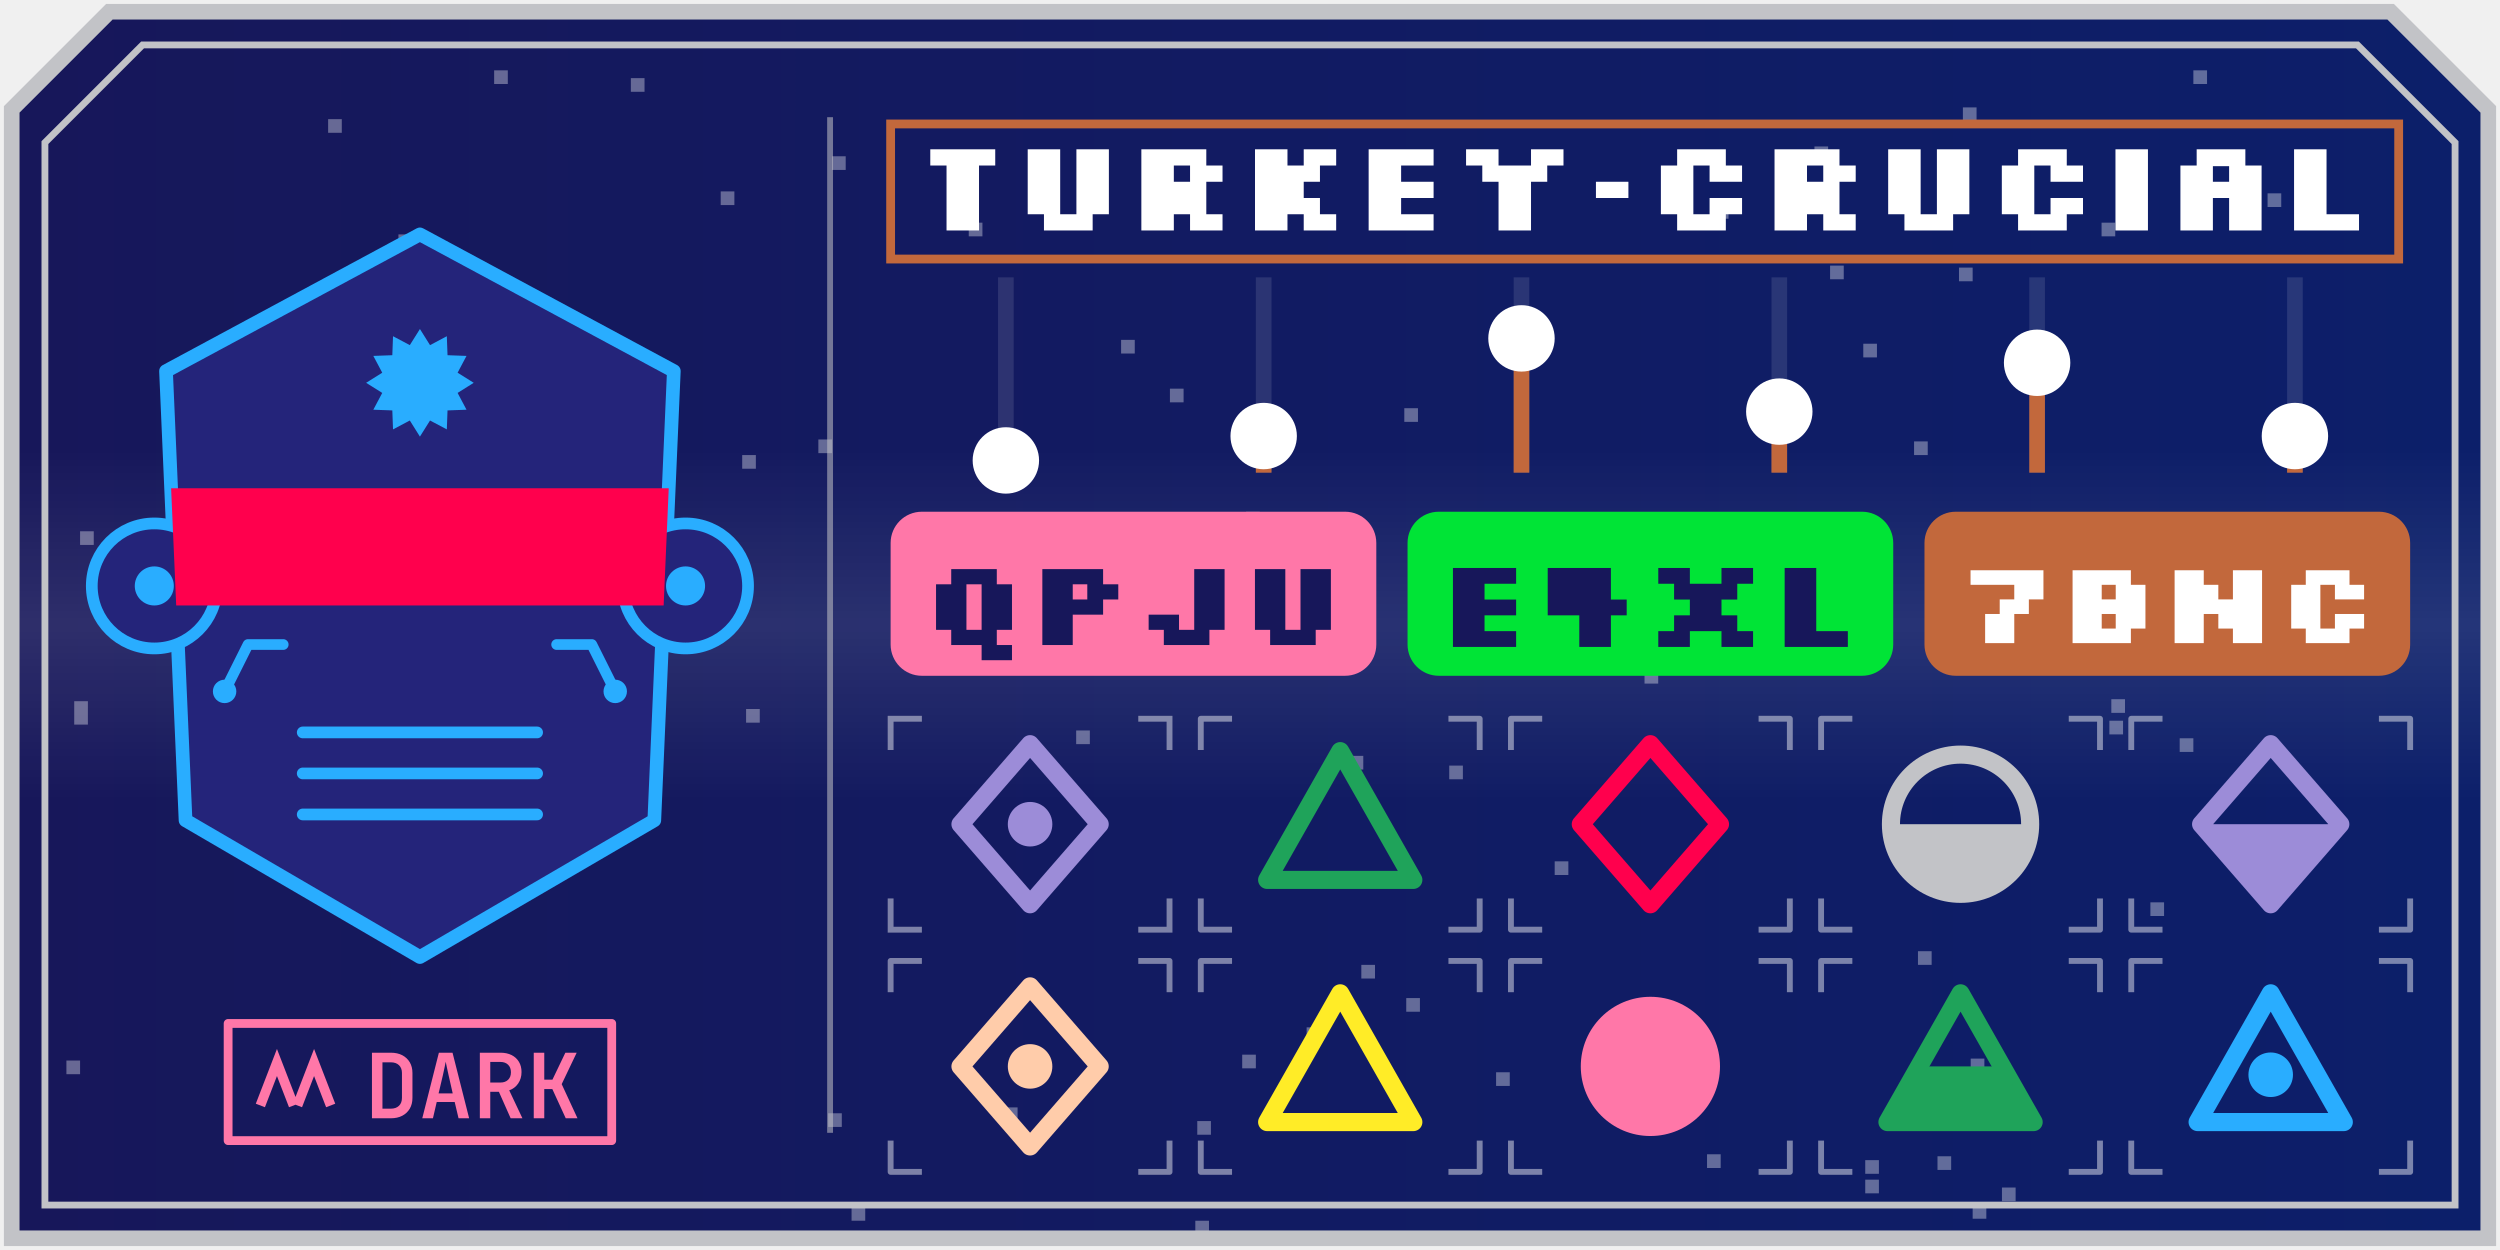
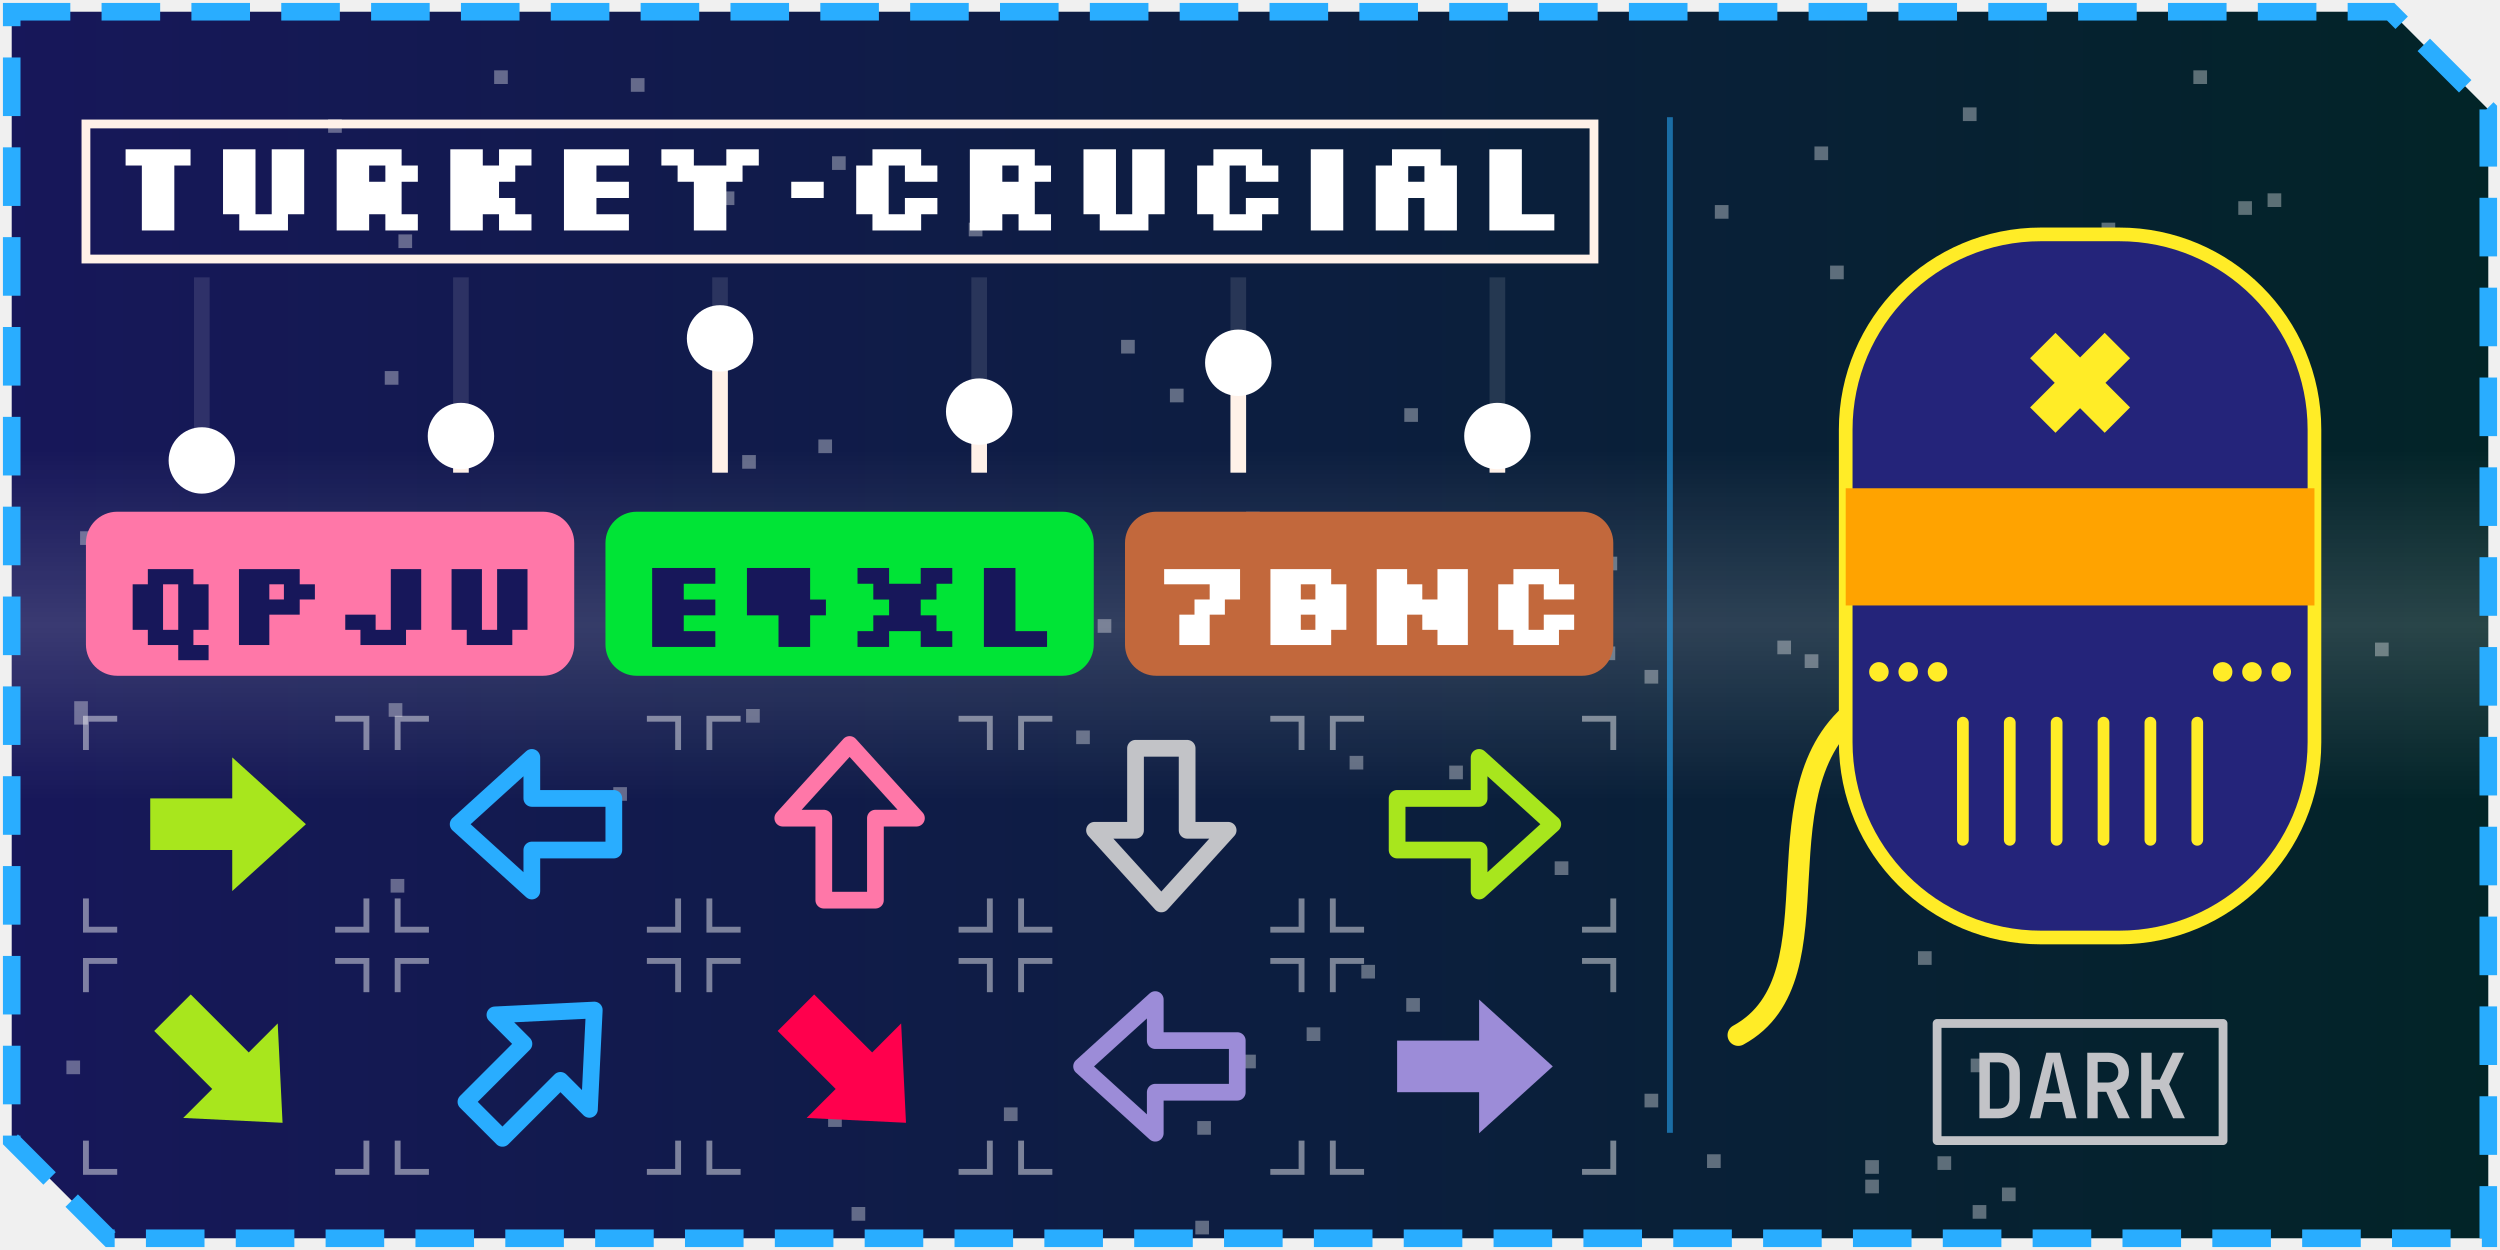
<svg xmlns="http://www.w3.org/2000/svg" viewBox="0 0 960 480" width="320" height="160">
  <defs>
    <linearGradient id="lg0" gradientUnits="userSpaceOnUse" x1="0" y1="240" x2="960" y2="240">
      <stop offset="0" stop-color="#17175A" />
-       <stop offset="1" stop-color="#0C1F6A" />
+       <stop offset="1" stop-color="#022427" />
    </linearGradient>
    <clipPath id="c1">
-       <path d="M4.5 42L42 4.5L918 4.5L955.5 42L955.5 475.5L4.5 475.5Z" />
+       <path d="M4.5 4.5L918 4.5L955.5 42L955.5 475.5L42 475.5L4.5 438Z" />
    </clipPath>
    <linearGradient id="lg2" gradientUnits="userSpaceOnUse" x1="0" y1="172.5" x2="0" y2="307.5">
      <stop offset="0" stop-color="#FFFFFF" stop-opacity="0" />
-       <stop offset="0.5" stop-color="#FFFFFF" stop-opacity="0.1" />
+       <stop offset="0.5" stop-color="#FFFFFF" stop-opacity="0.15" />
      <stop offset="1" stop-color="#FFFFFF" stop-opacity="0" />
    </linearGradient>
    <clipPath id="c3">
-       <path d="M161.25 90L258.75 142.5L251.25 315L161.25 367.5L71.25 315L63.75 142.5Z" />
-     </clipPath>
-     <clipPath id="c4">
-       <path d="M718.1 316.5L787.6 316.5L787.6 353.92L718.1 353.92Z" />
-     </clipPath>
-     <clipPath id="c5">
-       <path d="M837.2 316.5L906.7 316.5L906.7 353.92L837.2 353.92Z" />
-     </clipPath>
-     <clipPath id="c6">
-       <path d="M718.1 409.5L787.6 409.5L787.6 446.92L718.1 446.92Z" />
+       <path d="M783.75 90L813.75 90L813.75 90C855.17 90 888.75 123.58 888.75 165L888.75 285L888.75 285C888.75 326.42 855.17 360 813.75 360L783.75 360L783.75 360C742.33 360 708.75 326.42 708.75 285L708.75 165L708.75 165C708.75 123.58 742.33 90 783.75 90Z" />
    </clipPath>
  </defs>
-   <path d="M4.5 42L42 4.5L918 4.5L955.5 42L955.5 475.5L4.5 475.5Z" fill="url(#lg0)" />
+   <path d="M4.5 4.5L918 4.5L955.5 42L955.5 475.5L42 475.5L4.5 438Z" fill="url(#lg0)" />
  <g clip-path="url(#c1)">
    <path d="M0 172.5L960 172.5L960 307.5L0 307.5Z" fill="url(#lg2)" />
    <path d="M449.25 149.25L454.5 149.25L454.5 154.5L449.25 154.5ZM459 468.75L464.25 468.75L464.25 474L459 474ZM825.75 346.5L831 346.5L831 351.75L825.75 351.75ZM478.5 196.5L483.75 196.5L483.75 201.75L478.5 201.75ZM385.5 425.25L390.75 425.25L390.75 430.5L385.5 430.5ZM715.5 132L720.75 132L720.75 137.25L715.5 137.25ZM518.25 290.25L523.5 290.25L523.5 295.5L518.25 295.5ZM870.75 74.25L876 74.25L876 79.5L870.75 79.5ZM242.25 30L247.5 30L247.5 35.25L242.25 35.25ZM631.5 257.25L636.75 257.25L636.75 262.5L631.5 262.5ZM810.75 268.5L816 268.5L816 273.75L810.75 273.75ZM501.75 394.5L507 394.5L507 399.75L501.75 399.75ZM631.5 420L636.75 420L636.75 425.25L631.5 425.25ZM314.25 168.75L319.5 168.75L319.5 174L314.25 174ZM753.75 41.25L759 41.25L759 46.5L753.75 46.5ZM522.75 370.5L528 370.5L528 375.75L522.75 375.75ZM842.25 27L847.5 27L847.5 32.25L842.25 32.25ZM716.25 445.5L721.5 445.5L721.5 450.75L716.25 450.75ZM318 427.5L323.25 427.5L323.25 432.75L318 432.75ZM615.75 213.75L621 213.75L621 219L615.75 219ZM235.5 302.25L240.75 302.25L240.75 307.5L235.5 307.5ZM735 169.5L740.25 169.5L740.25 174.75L735 174.75ZM189.75 27L195 27L195 32.25L189.75 32.25ZM153 90L158.25 90L158.25 95.25L153 95.25ZM554.25 219.75L559.5 219.75L559.5 225L554.25 225ZM837 283.5L842.25 283.5L842.25 288.75L837 288.75ZM833.25 217.5L838.5 217.5L838.5 222.75L833.25 222.75ZM286.5 272.25L291.75 272.25L291.75 277.5L286.5 277.5ZM756.75 406.5L762 406.5L762 411.75L756.75 411.75ZM276.75 73.5L282 73.5L282 78.75L276.75 78.75ZM556.5 294L561.75 294L561.75 299.25L556.5 299.25ZM25.5 407.25L30.75 407.25L30.75 412.5L25.5 412.5ZM30.75 204L36 204L36 209.25L30.75 209.25ZM540 383.25L545.25 383.25L545.25 388.5L540 388.5ZM744 444L749.25 444L749.25 449.25L744 449.25ZM810 276.75L815.25 276.75L815.25 282L810 282ZM421.5 237.75L426.75 237.75L426.75 243L421.5 243ZM459.75 430.5L465 430.5L465 435.75L459.75 435.75ZM327 463.5L332.25 463.5L332.25 468.75L327 468.75ZM912 246.75L917.25 246.75L917.25 252L912 252ZM658.5 78.75L663.75 78.75L663.75 84L658.5 84ZM757.5 462.75L762.75 462.75L762.75 468L757.5 468ZM655.5 443.25L660.75 443.25L660.75 448.5L655.5 448.5ZM807 85.5L812.25 85.5L812.25 90.75L807 90.75ZM693 251.25L698.25 251.25L698.25 256.5L693 256.5ZM319.5 60L324.75 60L324.75 65.25L319.5 65.25ZM413.25 280.5L418.5 280.5L418.5 285.75L413.25 285.75ZM736.5 365.25L741.75 365.25L741.75 370.5L736.5 370.5ZM150 337.5L155.25 337.5L155.25 342.75L150 342.75ZM574.5 411.75L579.75 411.75L579.75 417L574.5 417ZM859.5 77.25L864.75 77.25L864.75 82.5L859.5 82.5ZM539.25 156.75L544.5 156.75L544.5 162L539.25 162ZM477 405L482.25 405L482.25 410.25L477 410.25ZM372 85.5L377.25 85.5L377.25 90.75L372 90.75ZM126 45.75L131.25 45.75L131.25 51L126 51ZM28.5 273L33.75 273L33.75 278.25L28.5 278.25ZM752.25 102.75L757.5 102.75L757.5 108L752.25 108ZM943.5 20.25L948.75 20.25L948.75 25.5L943.5 25.5ZM682.5 246L687.75 246L687.75 251.25L682.5 251.25ZM696.75 56.25L702 56.25L702 61.5L696.75 61.5ZM430.5 130.5L435.75 130.5L435.75 135.75L430.5 135.75ZM285 174.75L290.25 174.75L290.25 180L285 180ZM768.75 456L774 456L774 461.25L768.75 461.25ZM28.5 269.25L33.75 269.25L33.75 274.5L28.5 274.5ZM615 248.25L620.25 248.25L620.25 253.5L615 253.5ZM597 330.75L602.25 330.75L602.25 336L597 336ZM147.75 142.5L153 142.5L153 147.75L147.75 147.75ZM149.25 270L154.5 270L154.5 275.25L149.25 275.25ZM716.25 453L721.5 453L721.5 458.25L716.25 458.25ZM702.75 102L708 102L708 107.25L702.75 107.25Z" fill="#FFFFFF" fill-opacity="0.35" />
  </g>
-   <path d="M4.5 42L42 4.5L918 4.5L955.5 42L955.5 475.5L4.5 475.5Z" fill="none" stroke="#C2C3C7" stroke-width="6" />
-   <path d="M17.25 54.75L54.75 17.25L905.25 17.25L942.75 54.75L942.75 462.75L17.25 462.75Z" fill="none" stroke="#C2C3C7" stroke-width="2.62" />
-   <path d="M318.75 45L318.75 435" fill="none" stroke="#C2C3C7" stroke-opacity="0.55" stroke-width="2.25" />
-   <path d="M161.25 90L258.75 142.5L251.25 315L161.25 367.5L71.25 315L63.75 142.5Z" fill="#24247A" />
-   <path d="M161.25 90L258.75 142.5L251.25 315L161.25 367.5L71.25 315L63.75 142.5Z" fill="none" stroke="#29ADFF" stroke-width="5.25" stroke-linecap="round" stroke-linejoin="round" />
-   <path d="M83.25 225C83.25 238.25 72.5 249 59.25 249C46 249 35.25 238.25 35.25 225C35.25 211.75 46 201 59.25 201C72.5 201 83.25 211.75 83.25 225" fill="#24247A" />
-   <path d="M83.25 225C83.25 238.25 72.5 249 59.25 249C46 249 35.25 238.25 35.25 225C35.25 211.75 46 201 59.25 201C72.5 201 83.25 211.75 83.25 225" fill="none" stroke="#29ADFF" stroke-width="4.5" stroke-linecap="round" stroke-linejoin="round" />
-   <path d="M66.75 225C66.75 229.14 63.39 232.5 59.25 232.5C55.11 232.5 51.75 229.14 51.75 225C51.75 220.86 55.11 217.5 59.25 217.5C63.39 217.5 66.75 220.86 66.75 225" fill="#29ADFF" />
-   <path d="M287.25 225C287.25 238.25 276.5 249 263.25 249C250 249 239.25 238.25 239.25 225C239.25 211.75 250 201 263.25 201C276.5 201 287.25 211.75 287.25 225" fill="#24247A" />
-   <path d="M287.25 225C287.25 238.25 276.5 249 263.25 249C250 249 239.25 238.25 239.25 225C239.25 211.75 250 201 263.25 201C276.5 201 287.25 211.75 287.25 225" fill="none" stroke="#29ADFF" stroke-width="4.5" stroke-linecap="round" stroke-linejoin="round" />
-   <path d="M270.75 225C270.75 229.14 267.39 232.5 263.25 232.5C259.11 232.5 255.75 229.14 255.75 225C255.75 220.86 259.11 217.5 263.25 217.5C267.39 217.5 270.75 220.86 270.75 225" fill="#29ADFF" />
-   <path d="M161.25 126.34L165.13 132.53L171.58 129.11L171.85 136.4L179.14 136.67L175.72 143.12L181.91 147L175.72 150.88L179.14 157.33L171.85 157.6L171.58 164.89L165.13 161.47L161.25 167.66L157.37 161.47L150.92 164.89L150.65 157.6L143.36 157.33L146.78 150.88L140.59 147L146.78 143.12L143.36 136.67L150.65 136.4L150.92 129.11L157.37 132.53Z" fill="#29ADFF" />
+   <path d="M4.5 4.5L918 4.5L955.5 42L955.5 475.5L42 475.5L4.5 438Z" fill="none" stroke="#29ADFF" stroke-width="6.75" stroke-dasharray="22.5 12" />
+   <path d="M641.25 45L641.25 435" fill="none" stroke="#29ADFF" stroke-opacity="0.55" stroke-width="2.25" />
+   <path d="M716.25 270C671.25 300 708.75 375 667.5 397.5" fill="none" stroke="#FFEC27" stroke-width="8.25" stroke-linecap="round" />
+   <path d="M783.75 90L813.75 90L813.75 90C855.17 90 888.75 123.58 888.75 165L888.75 285L888.75 285C888.75 326.42 855.17 360 813.75 360L783.75 360L783.75 360C742.33 360 708.75 326.42 708.75 285L708.75 165L708.75 165C708.75 123.58 742.33 90 783.75 90Z" fill="#24247A" />
+   <path d="M783.75 90L813.75 90L813.75 90C855.17 90 888.75 123.58 888.75 165L888.75 285L888.75 285C888.75 326.42 855.17 360 813.75 360L783.75 360L783.75 360C742.33 360 708.75 326.42 708.75 285L708.75 165L708.75 165C708.75 123.58 742.33 90 783.75 90Z" fill="none" stroke="#FFEC27" stroke-width="5.25" stroke-linecap="round" stroke-linejoin="round" />
+   <path d="M808.2 127.81L817.94 137.55L808.49 147L817.94 156.45L808.2 166.19L798.75 156.74L789.3 166.19L779.56 156.45L789.01 147L779.56 137.55L789.3 127.81L798.75 137.26Z" fill="#FFEC27" />
  <g clip-path="url(#c3)">
-     <path d="M56.25 187.5L266.25 187.5L266.25 232.5L56.25 232.5Z" fill="#FF004D" />
+     <path d="M693.75 187.5L903.75 187.5L903.75 232.5L693.75 232.5Z" fill="#FFA300" />
  </g>
-   <path d="M116.25 281.25L206.25 281.25M116.25 297L206.25 297M116.25 312.75L206.25 312.75" fill="none" stroke="#29ADFF" stroke-width="4.5" stroke-linecap="round" stroke-linejoin="round" />
-   <path d="M108.75 247.5L95.25 247.5L86.25 265.5" fill="none" stroke="#29ADFF" stroke-width="4.12" stroke-linecap="round" stroke-linejoin="round" />
-   <path d="M90.75 265.5C90.75 267.99 88.74 270 86.25 270C83.76 270 81.75 267.99 81.75 265.5C81.75 263.01 83.76 261 86.25 261C88.74 261 90.75 263.01 90.75 265.5" fill="#29ADFF" />
-   <path d="M213.75 247.5L227.25 247.5L236.25 265.5" fill="none" stroke="#29ADFF" stroke-width="4.12" stroke-linecap="round" stroke-linejoin="round" />
-   <path d="M240.75 265.5C240.75 267.99 238.74 270 236.25 270C233.76 270 231.75 267.99 231.75 265.5C231.75 263.01 233.76 261 236.25 261C238.74 261 240.75 263.01 240.75 265.5" fill="#29ADFF" />
-   <path d="M87.6 393L234.9 393L234.9 438L87.6 438Z" fill="none" stroke="#FF77A8" stroke-width="3.38" stroke-linejoin="round" />
-   <path d="M99.98 424.5L106.35 408L112.73 424.5M114.23 424.5L120.6 408L126.98 424.5" fill="none" stroke="#FF77A8" stroke-width="3.75" />
-   <path d="M142.83 429.42L142.83 404.24L150.07 404.24Q152.62 404.24 154.47 405.2Q156.31 406.17 157.35 407.91Q158.38 409.65 158.38 412.03L158.38 421.59Q158.38 423.97 157.35 425.73Q156.31 427.49 154.47 428.45Q152.62 429.42 150.07 429.42ZM146.86 425.73L150.07 425.73Q152.07 425.73 153.21 424.62Q154.35 423.52 154.35 421.59L154.35 412.03Q154.35 410.13 153.21 409.03Q152.07 407.93 150.07 407.93L146.86 407.93ZM162.15 429.42L168.53 404.24L173.77 404.24L180.15 429.42L176.08 429.42L174.6 423.18L167.7 423.18L166.25 429.42ZM168.42 419.86L173.84 419.86L172.25 412.86Q171.84 411.07 171.55 409.65Q171.25 408.24 171.15 407.69Q171.05 408.24 170.77 409.63Q170.49 411.03 170.08 412.83ZM184.26 429.42L184.26 404.24L192.19 404.24Q194.64 404.24 196.46 405.15Q198.27 406.06 199.27 407.74Q200.27 409.41 200.27 411.65Q200.27 414.17 198.99 416.05Q197.71 417.93 195.54 418.69L200.61 429.42L196.09 429.42L191.57 419.24L188.26 419.24L188.26 429.42ZM188.26 415.69L192.19 415.69Q194.02 415.69 195.11 414.64Q196.2 413.58 196.2 411.76Q196.2 409.93 195.11 408.86Q194.02 407.79 192.19 407.79L188.26 407.79ZM204.96 429.42L204.96 404.24L209 404.24L209 414.58L212.14 414.58L217.1 404.24L221.45 404.24L215.69 416.31L221.76 429.42L217.24 429.42L212.1 418.21L209 418.21L209 429.42Z" fill="#FF77A8" />
-   <path d="M363.47 88.5L363.47 63.56L357.23 63.56L357.23 57.33L382.17 57.33L382.17 63.56L375.94 63.56L375.94 88.5ZM400.88 88.5L400.88 82.27L394.64 82.27L394.64 57.33L407.11 57.33L407.11 82.27L413.34 82.27L413.34 57.33L425.81 57.33L425.81 82.27L419.58 82.27L419.58 88.5ZM438.28 88.5L438.28 57.33L463.22 57.33L463.22 63.56L469.45 63.56L469.45 69.8L463.22 69.8L463.22 82.27L469.45 82.27L469.45 88.5L456.98 88.5L456.98 82.27L450.75 82.27L450.75 88.5ZM450.75 69.8L456.98 69.8L456.98 63.56L450.75 63.56ZM481.92 88.5L481.92 57.33L494.39 57.33L494.39 63.56L500.63 63.56L500.63 57.33L513.09 57.33L513.09 63.56L506.86 63.56L506.86 69.8L500.63 69.8L500.63 76.03L506.86 76.03L506.86 82.27L513.09 82.27L513.09 88.5L500.63 88.5L500.63 82.27L494.39 82.27L494.39 88.5ZM525.56 88.5L525.56 57.33L550.5 57.33L550.5 63.56L538.03 63.56L538.03 69.8L550.5 69.8L550.5 76.03L538.03 76.03L538.03 82.27L550.5 82.27L550.5 88.5ZM575.44 88.5L575.44 69.8L569.2 69.8L569.2 63.56L562.97 63.56L562.97 57.33L575.44 57.33L575.44 63.56L587.91 63.56L587.91 57.33L600.38 57.33L600.38 63.56L594.14 63.56L594.14 69.8L587.91 69.8L587.91 88.5ZM612.84 76.03L612.84 69.8L625.31 69.8L625.31 76.03ZM644.02 88.5L644.02 82.27L637.78 82.27L637.78 63.56L644.02 63.56L644.02 57.33L662.72 57.33L662.72 63.56L668.95 63.56L668.95 69.8L656.48 69.8L656.48 63.56L650.25 63.56L650.25 82.27L656.48 82.27L656.48 76.03L668.95 76.03L668.95 82.27L662.72 82.27L662.72 88.5ZM681.42 88.5L681.42 57.33L706.36 57.33L706.36 63.56L712.59 63.56L712.59 69.8L706.36 69.8L706.36 82.27L712.59 82.27L712.59 88.5L700.13 88.5L700.13 82.27L693.89 82.27L693.89 88.5ZM693.89 69.8L700.13 69.8L700.13 63.56L693.89 63.56ZM731.3 88.5L731.3 82.27L725.06 82.27L725.06 57.33L737.53 57.33L737.53 82.27L743.77 82.27L743.77 57.33L756.23 57.33L756.23 82.27L750 82.27L750 88.5ZM774.94 88.5L774.94 82.27L768.7 82.27L768.7 63.56L774.94 63.56L774.94 57.33L793.64 57.33L793.64 63.56L799.87 63.56L799.87 69.8L787.41 69.8L787.41 63.56L781.17 63.56L781.17 82.27L787.41 82.27L787.41 76.03L799.87 76.03L799.87 82.27L793.64 82.27L793.64 88.5ZM812.34 88.5L812.34 57.33L824.81 57.33L824.81 88.5ZM837.28 88.5L837.28 63.56L843.52 63.56L843.52 57.33L862.22 57.33L862.22 63.56L868.45 63.56L868.45 88.5L855.98 88.5L855.98 76.03L849.75 76.03L849.75 88.5ZM849.75 69.8L855.98 69.8L855.98 63.81L849.75 63.81ZM880.92 88.5L880.92 57.33L893.39 57.33L893.39 82.27L905.86 82.27L905.86 88.5Z" fill="#FFFFFF" />
-   <path d="M342 47.6L921.09 47.6L921.09 99.47L342 99.47Z" fill="none" stroke="#C2683C" stroke-width="3.38" />
-   <path d="M383.25 106.5L389.25 106.5L389.25 181.5L383.25 181.5Z" fill="#FFFFFF" fill-opacity="0.11" />
-   <path d="M383.25 176.81L389.25 176.81L389.25 181.5L383.25 181.5Z" fill="#C2683C" />
-   <path d="M399 176.81C399 183.85 393.29 189.56 386.25 189.56C379.21 189.56 373.5 183.85 373.5 176.81C373.5 169.77 379.21 164.06 386.25 164.06C393.29 164.06 399 169.77 399 176.81" fill="#FFFFFF" />
-   <path d="M482.25 106.5L488.25 106.5L488.25 181.5L482.25 181.5Z" fill="#FFFFFF" fill-opacity="0.11" />
-   <path d="M482.25 167.44L488.25 167.44L488.25 181.5L482.25 181.5Z" fill="#C2683C" />
-   <path d="M498 167.44C498 174.48 492.29 180.19 485.25 180.19C478.21 180.19 472.5 174.48 472.5 167.44C472.5 160.4 478.21 154.69 485.25 154.69C492.29 154.69 498 160.4 498 167.44" fill="#FFFFFF" />
-   <path d="M581.25 106.5L587.25 106.5L587.25 181.5L581.25 181.5Z" fill="#FFFFFF" fill-opacity="0.11" />
-   <path d="M581.25 129.94L587.25 129.94L587.25 181.5L581.25 181.5Z" fill="#C2683C" />
-   <path d="M597 129.94C597 136.98 591.29 142.69 584.25 142.69C577.21 142.69 571.5 136.98 571.5 129.94C571.5 122.9 577.21 117.19 584.25 117.19C591.29 117.19 597 122.9 597 129.94" fill="#FFFFFF" />
-   <path d="M680.25 106.5L686.25 106.5L686.25 181.5L680.25 181.5Z" fill="#FFFFFF" fill-opacity="0.11" />
-   <path d="M680.25 158.06L686.25 158.06L686.25 181.5L680.25 181.5Z" fill="#C2683C" />
-   <path d="M696 158.06C696 165.1 690.29 170.81 683.25 170.81C676.21 170.81 670.5 165.1 670.5 158.06C670.5 151.02 676.21 145.31 683.25 145.31C690.29 145.31 696 151.02 696 158.06" fill="#FFFFFF" />
-   <path d="M779.25 106.5L785.25 106.5L785.25 181.5L779.25 181.5Z" fill="#FFFFFF" fill-opacity="0.11" />
-   <path d="M779.25 139.31L785.25 139.31L785.25 181.5L779.25 181.5Z" fill="#C2683C" />
-   <path d="M795 139.31C795 146.35 789.29 152.06 782.25 152.06C775.21 152.06 769.5 146.35 769.5 139.31C769.5 132.27 775.21 126.56 782.25 126.56C789.29 126.56 795 132.27 795 139.31" fill="#FFFFFF" />
-   <path d="M878.25 106.5L884.25 106.5L884.25 181.5L878.25 181.5Z" fill="#FFFFFF" fill-opacity="0.11" />
-   <path d="M878.25 167.44L884.25 167.44L884.25 181.5L878.25 181.5Z" fill="#C2683C" />
-   <path d="M894 167.44C894 174.48 888.29 180.19 881.25 180.19C874.21 180.19 868.5 174.48 868.5 167.44C868.5 160.4 874.21 154.69 881.25 154.69C888.29 154.69 894 160.4 894 167.44" fill="#FFFFFF" />
-   <path d="M354 196.5L516.5 196.5L516.5 196.5C523.13 196.5 528.5 201.87 528.5 208.5L528.5 247.5L528.5 247.5C528.5 254.13 523.13 259.5 516.5 259.5L354 259.5L354 259.5C347.37 259.5 342 254.13 342 247.5L342 208.5L342 208.5C342 201.87 347.37 196.5 354 196.5Z" fill="#FF77A8" />
-   <path d="M376.94 253.52L376.94 247.69L365.27 247.69L365.27 241.86L359.44 241.86L359.44 224.37L365.27 224.37L365.27 218.54L382.77 218.54L382.77 224.37L388.6 224.37L388.6 241.86L382.77 241.86L382.77 247.69L388.6 247.69L388.6 253.52ZM371.11 241.86L376.94 241.86L376.94 224.37L371.11 224.37ZM400.26 247.69L400.26 218.54L423.59 218.54L423.59 224.37L429.42 224.37L429.42 230.2L423.59 230.2L423.59 236.03L411.93 236.03L411.93 247.69ZM411.93 230.2L417.52 230.2L417.52 224.37L411.93 224.37ZM446.91 247.69L446.91 241.86L441.08 241.86L441.08 236.03L452.74 236.03L452.74 241.86L458.58 241.86L458.58 218.54L470.24 218.54L470.24 241.86L464.41 241.86L464.41 247.69ZM487.73 247.69L487.73 241.86L481.9 241.86L481.9 218.54L493.56 218.54L493.56 241.86L499.39 241.86L499.39 218.54L511.06 218.54L511.06 241.86L505.23 241.86L505.23 247.69Z" fill="#17175A" />
-   <path d="M552.5 196.5L715 196.5L715 196.5C721.63 196.5 727 201.87 727 208.5L727 247.5L727 247.5C727 254.13 721.63 259.5 715 259.5L552.5 259.5L552.5 259.5C545.87 259.5 540.5 254.13 540.5 247.5L540.5 208.5L540.5 208.5C540.5 201.87 545.87 196.5 552.5 196.5Z" fill="#00E436" />
-   <path d="M557.93 248.42L557.93 218.1L582.19 218.1L582.19 224.16L570.06 224.16L570.06 230.23L582.19 230.23L582.19 236.29L570.06 236.29L570.06 242.36L582.19 242.36L582.19 248.42ZM606.45 248.42L606.45 236.29L594.32 236.29L594.32 218.1L618.59 218.1L618.59 230.23L624.65 230.23L624.65 236.29L618.59 236.29L618.59 248.42ZM636.78 248.42L636.78 242.36L642.85 242.36L642.85 236.29L648.91 236.29L648.91 230.23L642.85 230.23L642.85 224.16L636.78 224.16L636.78 218.1L648.91 218.1L648.91 224.16L661.05 224.16L661.05 218.1L673.18 218.1L673.18 224.16L667.11 224.16L667.11 230.23L661.05 230.23L661.05 236.29L667.11 236.29L667.11 242.36L673.18 242.36L673.18 248.42L661.05 248.42L661.05 242.36L648.91 242.36L648.91 248.42ZM685.31 248.42L685.31 218.1L697.44 218.1L697.44 242.36L709.57 242.36L709.57 248.42Z" fill="#17175A" />
-   <path d="M751 196.5L913.5 196.5L913.5 196.5C920.13 196.5 925.5 201.87 925.5 208.5L925.5 247.5L925.5 247.5C925.5 254.13 920.13 259.5 913.5 259.5L751 259.5L751 259.5C744.37 259.5 739 254.13 739 247.5L739 208.5L739 208.5C739 201.87 744.37 196.5 751 196.5Z" fill="#C2683C" />
-   <path d="M762.29 246.96L762.29 235.77L767.89 235.77L767.89 230.17L773.48 230.17L773.48 224.57L756.69 224.57L756.69 218.98L784.68 218.98L784.68 230.17L779.08 230.17L779.08 235.77L773.48 235.77L773.48 246.96ZM795.87 246.96L795.87 218.98L818.26 218.98L818.26 224.57L823.85 224.57L823.85 241.37L818.26 241.37L818.26 246.96ZM807.06 230.17L812.44 230.17L812.44 224.57L807.06 224.57ZM807.06 241.37L812.44 241.37L812.44 235.77L807.06 235.77ZM835.05 246.96L835.05 218.98L846.24 218.98L846.24 224.57L851.84 224.57L851.84 230.17L857.44 230.17L857.44 218.98L868.63 218.98L868.63 246.96L857.44 246.96L857.44 241.37L851.84 241.37L851.84 235.77L846.24 235.77L846.24 246.96ZM885.42 246.96L885.42 241.37L879.82 241.37L879.82 224.57L885.42 224.57L885.42 218.98L902.21 218.98L902.21 224.57L907.81 224.57L907.81 230.17L896.61 230.17L896.61 224.57L891.02 224.57L891.02 241.37L896.61 241.37L896.61 235.77L907.81 235.77L907.81 241.37L902.21 241.37L902.21 246.96Z" fill="#FFFFFF" />
-   <path d="M354 276L342 276L342 288M437.1 276L449.1 276L449.1 288M437.1 357L449.1 357L449.1 345M354 357L342 357L342 345" fill="none" stroke="#FFFFFF" stroke-opacity="0.45" stroke-width="2.25" />
-   <path d="M395.55 285.76L422.28 316.5L395.55 347.24L368.82 316.5Z" fill="none" stroke="#9C8CD8" stroke-width="6.95" stroke-linejoin="round" />
-   <path d="M404.1 316.5C404.1 321.22 400.27 325.05 395.55 325.05C390.83 325.05 387 321.22 387 316.5C387 311.78 390.83 307.95 395.55 307.95C400.27 307.95 404.1 311.78 404.1 316.5" fill="#9C8CD8" />
-   <path d="M473.1 276L461.1 276L461.1 288M556.2 276L568.2 276L568.2 288M556.2 357L568.2 357L568.2 345M473.1 357L461.1 357L461.1 345" fill="none" stroke="#FFFFFF" stroke-opacity="0.45" stroke-width="2.25" stroke-linejoin="round" />
-   <path d="M514.65 288.43L542.72 337.88L486.58 337.88Z" fill="none" stroke="#1FA35A" stroke-width="6.95" stroke-linejoin="round" />
-   <path d="M592.2 276L580.2 276L580.2 288M675.3 276L687.3 276L687.3 288M675.3 357L687.3 357L687.3 345M592.2 357L580.2 357L580.2 345" fill="none" stroke="#FFFFFF" stroke-opacity="0.45" stroke-width="2.25" stroke-linejoin="round" />
-   <path d="M633.75 285.76L660.48 316.5L633.75 347.24L607.02 316.5Z" fill="none" stroke="#FF004D" stroke-width="6.95" stroke-linejoin="round" />
-   <path d="M711.3 276L699.3 276L699.3 288M794.4 276L806.4 276L806.4 288M794.4 357L806.4 357L806.4 345M711.3 357L699.3 357L699.3 345" fill="none" stroke="#FFFFFF" stroke-opacity="0.45" stroke-width="2.25" stroke-linejoin="round" />
-   <path d="M779.58 316.5C779.58 331.26 767.61 343.23 752.85 343.23C738.09 343.23 726.12 331.26 726.12 316.5C726.12 301.74 738.09 289.77 752.85 289.77C767.61 289.77 779.58 301.74 779.58 316.5" fill="none" stroke="#C2C3C7" stroke-width="6.95" stroke-linejoin="round" />
-   <g clip-path="url(#c4)">
-     <path d="M779.58 316.5C779.58 331.26 767.61 343.23 752.85 343.23C738.09 343.23 726.12 331.26 726.12 316.5C726.12 301.74 738.09 289.77 752.85 289.77C767.61 289.77 779.58 301.74 779.58 316.5" fill="#C2C3C7" />
-   </g>
-   <path d="M830.4 276L818.4 276L818.4 288M913.5 276L925.5 276L925.5 288M913.5 357L925.5 357L925.5 345M830.4 357L818.4 357L818.4 345" fill="none" stroke="#FFFFFF" stroke-opacity="0.45" stroke-width="2.25" stroke-linejoin="round" />
-   <path d="M871.95 285.76L898.68 316.5L871.95 347.24L845.22 316.5Z" fill="none" stroke="#9C8CD8" stroke-width="6.95" stroke-linejoin="round" />
-   <g clip-path="url(#c5)">
-     <path d="M871.95 285.76L898.68 316.5L871.95 347.24L845.22 316.5Z" fill="#9C8CD8" />
-   </g>
-   <path d="M354 369L342 369L342 381M437.1 369L449.1 369L449.1 381M437.1 450L449.1 450L449.1 438M354 450L342 450L342 438" fill="none" stroke="#FFFFFF" stroke-opacity="0.45" stroke-width="2.25" stroke-linejoin="round" />
-   <path d="M395.55 378.76L422.28 409.5L395.55 440.24L368.82 409.5Z" fill="none" stroke="#FFCCAA" stroke-width="6.95" stroke-linejoin="round" />
-   <path d="M404.1 409.5C404.1 414.22 400.27 418.05 395.55 418.05C390.83 418.05 387 414.22 387 409.5C387 404.78 390.83 400.95 395.55 400.95C400.27 400.95 404.1 404.78 404.1 409.5" fill="#FFCCAA" />
-   <path d="M473.1 369L461.1 369L461.1 381M556.2 369L568.2 369L568.2 381M556.2 450L568.2 450L568.2 438M473.1 450L461.1 450L461.1 438" fill="none" stroke="#FFFFFF" stroke-opacity="0.45" stroke-width="2.25" stroke-linejoin="round" />
-   <path d="M514.65 381.43L542.72 430.88L486.58 430.88Z" fill="none" stroke="#FFEC27" stroke-width="6.95" stroke-linejoin="round" />
-   <path d="M592.2 369L580.2 369L580.2 381M675.3 369L687.3 369L687.3 381M675.3 450L687.3 450L687.3 438M592.2 450L580.2 450L580.2 438" fill="none" stroke="#FFFFFF" stroke-opacity="0.45" stroke-width="2.25" stroke-linejoin="round" />
-   <path d="M660.48 409.5C660.48 424.26 648.51 436.23 633.75 436.23C618.99 436.23 607.02 424.26 607.02 409.5C607.02 394.74 618.99 382.77 633.75 382.77C648.51 382.77 660.48 394.74 660.48 409.5" fill="#FF77A8" />
-   <path d="M711.3 369L699.3 369L699.3 381M794.4 369L806.4 369L806.4 381M794.4 450L806.4 450L806.4 438M711.3 450L699.3 450L699.3 438" fill="none" stroke="#FFFFFF" stroke-opacity="0.45" stroke-width="2.25" stroke-linejoin="round" />
-   <path d="M752.85 381.43L780.92 430.88L724.78 430.88Z" fill="none" stroke="#1FA35A" stroke-width="6.95" stroke-linejoin="round" />
-   <g clip-path="url(#c6)">
-     <path d="M752.85 381.43L780.92 430.88L724.78 430.88Z" fill="#1FA35A" />
-   </g>
-   <path d="M830.4 369L818.4 369L818.4 381M913.5 369L925.5 369L925.5 381M913.5 450L925.5 450L925.5 438M830.4 450L818.4 450L818.4 438" fill="none" stroke="#FFFFFF" stroke-opacity="0.45" stroke-width="2.25" stroke-linejoin="round" />
-   <path d="M871.95 381.43L900.02 430.88L843.88 430.88Z" fill="none" stroke="#29ADFF" stroke-width="6.95" stroke-linejoin="round" />
-   <path d="M880.5 412.71C880.5 417.43 876.67 421.26 871.95 421.26C867.23 421.26 863.4 417.43 863.4 412.71C863.4 407.98 867.23 404.15 871.95 404.15C876.67 404.15 880.5 407.98 880.5 412.71" fill="#29ADFF" />
+   <path d="M753.75 277.5L753.75 322.5M771.75 277.5L771.75 322.5M789.75 277.5L789.75 322.5M807.75 277.5L807.75 322.5M825.75 277.5L825.75 322.5M843.75 277.5L843.75 322.5" fill="none" stroke="#FFEC27" stroke-width="4.5" stroke-linecap="round" stroke-linejoin="round" />
+   <path d="M725.25 258L725.25 258C725.25 260.07 723.57 261.75 721.5 261.75C719.43 261.75 717.75 260.07 717.75 258C717.75 255.93 719.43 254.25 721.5 254.25C723.57 254.25 725.25 255.93 725.25 258M736.5 258L736.5 258C736.5 260.07 734.82 261.75 732.75 261.75C730.68 261.75 729 260.07 729 258C729 255.93 730.68 254.25 732.75 254.25C734.82 254.25 736.5 255.93 736.5 258M747.75 258L747.75 258C747.75 260.07 746.07 261.75 744 261.75C741.93 261.75 740.25 260.07 740.25 258C740.25 255.93 741.93 254.25 744 254.25C746.07 254.25 747.75 255.93 747.75 258" fill="#FFEC27" />
+   <path d="M857.25 258L857.25 258C857.25 260.07 855.57 261.75 853.5 261.75C851.43 261.75 849.75 260.07 849.75 258C849.75 255.93 851.43 254.25 853.5 254.25C855.57 254.25 857.25 255.93 857.25 258M868.5 258L868.5 258C868.5 260.07 866.82 261.75 864.75 261.75C862.68 261.75 861 260.07 861 258C861 255.93 862.68 254.25 864.75 254.25C866.82 254.25 868.5 255.93 868.5 258M879.75 258L879.75 258C879.75 260.07 878.07 261.75 876 261.75C873.93 261.75 872.25 260.07 872.25 258C872.25 255.93 873.93 254.25 876 254.25C878.07 254.25 879.75 255.93 879.75 258" fill="#FFEC27" />
+   <path d="M743.85 393L853.65 393L853.65 438L743.85 438Z" fill="none" stroke="#C2C3C7" stroke-width="3.38" stroke-linejoin="round" />
+   <path d="M760.08 429.42L760.08 404.24L767.32 404.24Q769.87 404.24 771.72 405.2Q773.57 406.17 774.6 407.91Q775.63 409.65 775.63 412.03L775.63 421.59Q775.63 423.97 774.6 425.73Q773.57 427.49 771.72 428.45Q769.87 429.42 767.32 429.42ZM764.11 425.73L767.32 425.73Q769.32 425.73 770.46 424.62Q771.6 423.52 771.6 421.59L771.6 412.03Q771.6 410.13 770.46 409.03Q769.32 407.93 767.32 407.93L764.11 407.93ZM779.4 429.42L785.78 404.24L791.02 404.24L797.4 429.42L793.33 429.42L791.85 423.18L784.95 423.18L783.5 429.42ZM785.67 419.86L791.09 419.86L789.5 412.86Q789.09 411.07 788.8 409.65Q788.5 408.24 788.4 407.69Q788.3 408.24 788.02 409.63Q787.74 411.03 787.33 412.83ZM801.51 429.42L801.51 404.24L809.44 404.24Q811.89 404.24 813.71 405.15Q815.52 406.06 816.52 407.74Q817.52 409.41 817.52 411.65Q817.52 414.17 816.24 416.05Q814.97 417.93 812.79 418.69L817.86 429.42L813.34 429.42L808.82 419.24L805.51 419.24L805.51 429.42ZM805.51 415.69L809.44 415.69Q811.27 415.69 812.36 414.64Q813.45 413.58 813.45 411.76Q813.45 409.93 812.36 408.86Q811.27 407.79 809.44 407.79L805.51 407.79ZM822.21 429.42L822.21 404.24L826.25 404.24L826.25 414.58L829.39 414.58L834.35 404.24L838.7 404.24L832.94 416.31L839.01 429.42L834.49 429.42L829.35 418.21L826.25 418.21L826.25 429.42Z" fill="#C2C3C7" />
+   <path d="M54.47 88.5L54.47 63.56L48.23 63.56L48.23 57.33L73.17 57.33L73.17 63.56L66.94 63.56L66.94 88.5ZM91.88 88.5L91.88 82.27L85.64 82.27L85.64 57.33L98.11 57.33L98.11 82.27L104.34 82.27L104.34 57.33L116.81 57.33L116.81 82.27L110.58 82.27L110.58 88.5ZM129.28 88.5L129.28 57.33L154.22 57.33L154.22 63.56L160.45 63.56L160.45 69.8L154.22 69.8L154.22 82.27L160.45 82.27L160.45 88.5L147.98 88.5L147.98 82.27L141.75 82.27L141.75 88.5ZM141.75 69.8L147.98 69.8L147.98 63.56L141.75 63.56ZM172.92 88.5L172.92 57.33L185.39 57.33L185.39 63.56L191.63 63.56L191.63 57.33L204.09 57.33L204.09 63.56L197.86 63.56L197.86 69.8L191.63 69.8L191.63 76.03L197.86 76.03L197.86 82.27L204.09 82.27L204.09 88.5L191.63 88.5L191.63 82.27L185.39 82.27L185.39 88.5ZM216.56 88.5L216.56 57.33L241.5 57.33L241.5 63.56L229.03 63.56L229.03 69.8L241.5 69.8L241.5 76.03L229.03 76.03L229.03 82.27L241.5 82.27L241.5 88.5ZM266.44 88.5L266.44 69.8L260.2 69.8L260.2 63.56L253.97 63.56L253.97 57.33L266.44 57.33L266.44 63.56L278.91 63.56L278.91 57.33L291.38 57.33L291.38 63.56L285.14 63.56L285.14 69.8L278.91 69.8L278.91 88.5ZM303.84 76.03L303.84 69.8L316.31 69.8L316.31 76.03ZM335.02 88.5L335.02 82.27L328.78 82.27L328.78 63.56L335.02 63.56L335.02 57.33L353.72 57.33L353.72 63.56L359.95 63.56L359.95 69.8L347.48 69.8L347.48 63.56L341.25 63.56L341.25 82.27L347.48 82.27L347.48 76.03L359.95 76.03L359.95 82.27L353.72 82.27L353.72 88.5ZM372.42 88.5L372.42 57.33L397.36 57.33L397.36 63.56L403.59 63.56L403.59 69.8L397.36 69.8L397.36 82.27L403.59 82.27L403.59 88.5L391.13 88.5L391.13 82.27L384.89 82.27L384.89 88.5ZM384.89 69.8L391.13 69.8L391.13 63.56L384.89 63.56ZM422.3 88.5L422.3 82.27L416.06 82.27L416.06 57.33L428.53 57.33L428.53 82.27L434.77 82.27L434.77 57.33L447.23 57.33L447.23 82.27L441 82.27L441 88.5ZM465.94 88.5L465.94 82.27L459.7 82.27L459.7 63.56L465.94 63.56L465.94 57.33L484.64 57.33L484.64 63.56L490.88 63.56L490.88 69.8L478.41 69.8L478.41 63.56L472.17 63.56L472.17 82.27L478.41 82.27L478.41 76.03L490.88 76.03L490.88 82.27L484.64 82.27L484.64 88.5ZM503.34 88.5L503.34 57.33L515.81 57.33L515.81 88.5ZM528.28 88.5L528.28 63.56L534.52 63.56L534.52 57.33L553.22 57.33L553.22 63.56L559.45 63.56L559.45 88.5L546.98 88.5L546.98 76.03L540.75 76.03L540.75 88.5ZM540.75 69.8L546.98 69.8L546.98 63.81L540.75 63.81ZM571.92 88.5L571.92 57.33L584.39 57.33L584.39 82.27L596.86 82.27L596.86 88.5Z" fill="#FFFFFF" />
+   <path d="M33 47.6L612.09 47.6L612.09 99.47L33 99.47Z" fill="none" stroke="#FFF1E8" stroke-width="3.38" />
+   <path d="M74.5 106.5L80.5 106.5L80.5 181.5L74.5 181.5Z" fill="#FFFFFF" fill-opacity="0.11" />
+   <path d="M74.5 176.81L80.5 176.81L80.5 181.5L74.5 181.5Z" fill="#FFF1E8" />
+   <path d="M90.25 176.81C90.25 183.85 84.54 189.56 77.5 189.56C70.46 189.56 64.75 183.85 64.75 176.81C64.75 169.77 70.46 164.06 77.5 164.06C84.54 164.06 90.25 169.77 90.25 176.81" fill="#FFFFFF" />
+   <path d="M174 106.5L180 106.5L180 181.5L174 181.5Z" fill="#FFFFFF" fill-opacity="0.11" />
+   <path d="M174 167.44L180 167.44L180 181.5L174 181.5Z" fill="#FFF1E8" />
+   <path d="M189.75 167.44C189.75 174.48 184.04 180.19 177 180.19C169.96 180.19 164.25 174.48 164.25 167.44C164.25 160.4 169.96 154.69 177 154.69C184.04 154.69 189.75 160.4 189.75 167.44" fill="#FFFFFF" />
+   <path d="M273.5 106.5L279.5 106.5L279.5 181.5L273.5 181.5Z" fill="#FFFFFF" fill-opacity="0.11" />
+   <path d="M273.5 129.94L279.5 129.94L279.5 181.5L273.5 181.5Z" fill="#FFF1E8" />
+   <path d="M289.25 129.94C289.25 136.98 283.54 142.69 276.5 142.69C269.46 142.69 263.75 136.98 263.75 129.94C263.75 122.9 269.46 117.19 276.5 117.19C283.54 117.19 289.25 122.9 289.25 129.94" fill="#FFFFFF" />
+   <path d="M373 106.5L379 106.5L379 181.5L373 181.5Z" fill="#FFFFFF" fill-opacity="0.11" />
+   <path d="M373 158.06L379 158.06L379 181.5L373 181.5Z" fill="#FFF1E8" />
+   <path d="M388.75 158.06C388.75 165.1 383.04 170.81 376 170.81C368.96 170.81 363.25 165.1 363.25 158.06C363.25 151.02 368.96 145.31 376 145.31C383.04 145.31 388.75 151.02 388.75 158.06" fill="#FFFFFF" />
+   <path d="M472.5 106.5L478.5 106.5L478.5 181.5L472.5 181.5Z" fill="#FFFFFF" fill-opacity="0.11" />
+   <path d="M472.5 139.31L478.5 139.31L478.5 181.5L472.5 181.5Z" fill="#FFF1E8" />
+   <path d="M488.25 139.31C488.25 146.35 482.54 152.06 475.5 152.06C468.46 152.06 462.75 146.35 462.75 139.31C462.75 132.27 468.46 126.56 475.5 126.56C482.54 126.56 488.25 132.27 488.25 139.31" fill="#FFFFFF" />
+   <path d="M572 106.5L578 106.5L578 181.5L572 181.5Z" fill="#FFFFFF" fill-opacity="0.11" />
+   <path d="M572 167.44L578 167.44L578 181.5L572 181.5Z" fill="#FFF1E8" />
+   <path d="M587.75 167.44C587.75 174.48 582.04 180.19 575 180.19C567.96 180.19 562.25 174.48 562.25 167.44C562.25 160.4 567.96 154.69 575 154.69C582.04 154.69 587.75 160.4 587.75 167.44" fill="#FFFFFF" />
+   <path d="M45 196.5L208.5 196.5L208.5 196.5C215.13 196.5 220.5 201.87 220.5 208.5L220.5 247.5L220.5 247.5C220.5 254.13 215.13 259.5 208.5 259.5L45 259.5L45 259.5C38.37 259.5 33 254.13 33 247.5L33 208.5L33 208.5C33 201.87 38.37 196.5 45 196.5Z" fill="#FF77A8" />
+   <path d="M68.44 253.52L68.44 247.69L56.77 247.69L56.77 241.86L50.94 241.86L50.94 224.37L56.77 224.37L56.77 218.54L74.27 218.54L74.27 224.37L80.1 224.37L80.1 241.86L74.27 241.86L74.27 247.69L80.1 247.69L80.1 253.52ZM62.61 241.86L68.44 241.86L68.44 224.37L62.61 224.37ZM91.76 247.69L91.76 218.54L115.09 218.54L115.09 224.37L120.92 224.37L120.92 230.2L115.09 230.2L115.09 236.03L103.42 236.03L103.42 247.69ZM103.42 230.2L109.02 230.2L109.02 224.37L103.42 224.37ZM138.41 247.69L138.41 241.86L132.58 241.86L132.58 236.03L144.24 236.03L144.24 241.86L150.07 241.86L150.07 218.54L161.74 218.54L161.74 241.86L155.91 241.86L155.91 247.69ZM179.23 247.69L179.23 241.86L173.4 241.86L173.4 218.54L185.06 218.54L185.06 241.86L190.89 241.86L190.89 218.54L202.56 218.54L202.56 241.86L196.73 241.86L196.73 247.69Z" fill="#17175A" />
+   <path d="M244.5 196.5L408 196.5L408 196.5C414.63 196.5 420 201.87 420 208.5L420 247.5L420 247.5C420 254.13 414.63 259.5 408 259.5L244.5 259.5L244.5 259.5C237.87 259.5 232.5 254.13 232.5 247.5L232.5 208.5L232.5 208.5C232.5 201.87 237.87 196.5 244.5 196.5Z" fill="#00E436" />
+   <path d="M250.43 248.42L250.43 218.1L274.69 218.1L274.69 224.16L262.56 224.16L262.56 230.23L274.69 230.23L274.69 236.29L262.56 236.29L262.56 242.36L274.69 242.36L274.69 248.42ZM298.95 248.42L298.95 236.29L286.82 236.29L286.82 218.1L311.09 218.1L311.09 230.23L317.15 230.23L317.15 236.29L311.09 236.29L311.09 248.42ZM329.28 248.42L329.28 242.36L335.35 242.36L335.35 236.29L341.41 236.29L341.41 230.23L335.35 230.23L335.35 224.16L329.28 224.16L329.28 218.1L341.41 218.1L341.41 224.16L353.55 224.16L353.55 218.1L365.68 218.1L365.68 224.16L359.61 224.16L359.61 230.23L353.55 230.23L353.55 236.29L359.61 236.29L359.61 242.36L365.68 242.36L365.68 248.42L353.55 248.42L353.55 242.36L341.41 242.36L341.41 248.42ZM377.81 248.42L377.81 218.1L389.94 218.1L389.94 242.36L402.07 242.36L402.07 248.42Z" fill="#17175A" />
+   <path d="M444 196.5L607.5 196.5L607.5 196.5C614.13 196.5 619.5 201.87 619.5 208.5L619.5 247.5L619.5 247.5C619.5 254.13 614.13 259.5 607.5 259.5L444 259.5L444 259.5C437.37 259.5 432 254.13 432 247.5L432 208.5L432 208.5C432 201.87 437.37 196.5 444 196.5Z" fill="#C2683C" />
+   <path d="M452.86 247.69L452.86 236.03L458.69 236.03L458.69 230.2L464.52 230.2L464.52 224.37L447.03 224.37L447.03 218.54L476.18 218.54L476.18 230.2L470.35 230.2L470.35 236.03L464.52 236.03L464.52 247.69ZM487.85 247.69L487.85 218.54L511.17 218.54L511.17 224.37L517 224.37L517 241.86L511.17 241.86L511.17 247.69ZM499.51 230.2L505.11 230.2L505.11 224.37L499.51 224.37ZM499.51 241.86L505.11 241.86L505.11 236.03L499.51 236.03ZM528.67 247.69L528.67 218.54L540.33 218.54L540.33 224.37L546.16 224.37L546.16 230.2L551.99 230.2L551.99 218.54L563.65 218.54L563.65 247.69L551.99 247.69L551.99 241.86L546.16 241.86L546.16 236.03L540.33 236.03L540.33 247.69ZM581.15 247.69L581.15 241.86L575.32 241.86L575.32 224.37L581.15 224.37L581.15 218.54L598.64 218.54L598.64 224.37L604.47 224.37L604.47 230.2L592.81 230.2L592.81 224.37L586.98 224.37L586.98 241.86L592.81 241.86L592.81 236.03L604.47 236.03L604.47 241.86L598.64 241.86L598.64 247.69Z" fill="#FFFFFF" />
+   <path d="M45 276L33 276L33 288M128.7 276L140.7 276L140.7 288M128.7 357L140.7 357L140.7 345M45 357L33 357L33 345" fill="none" stroke="#FFFFFF" stroke-opacity="0.45" stroke-width="2.25" />
+   <path d="M117.47 316.5L89.18 342.16L89.18 326.41L57.69 326.41L57.69 306.59L89.18 306.59L89.18 290.84Z" fill="#A8E61D" />
+   <path d="M164.7 276L152.7 276L152.7 288M248.4 276L260.4 276L260.4 288M248.4 357L260.4 357L260.4 345M164.7 357L152.7 357L152.7 345" fill="none" stroke="#FFFFFF" stroke-opacity="0.45" stroke-width="2.25" />
+   <path d="M175.93 316.5L204.22 290.84L204.22 306.59L235.71 306.59L235.71 326.41L204.22 326.41L204.22 342.16Z" fill="none" stroke="#29ADFF" stroke-width="6.42" stroke-linejoin="round" />
+   <path d="M284.4 276L272.4 276L272.4 288M368.1 276L380.1 276L380.1 288M368.1 357L380.1 357L380.1 345M284.4 357L272.4 357L272.4 345" fill="none" stroke="#FFFFFF" stroke-opacity="0.45" stroke-width="2.25" />
+   <path d="M326.25 285.88L351.91 314.17L336.16 314.17L336.16 345.66L316.34 345.66L316.34 314.17L300.59 314.17Z" fill="none" stroke="#FF77A8" stroke-width="6.42" stroke-linejoin="round" />
+   <path d="M404.1 276L392.1 276L392.1 288M487.8 276L499.8 276L499.8 288M487.8 357L499.8 357L499.8 345M404.1 357L392.1 357L392.1 345" fill="none" stroke="#FFFFFF" stroke-opacity="0.45" stroke-width="2.25" />
+   <path d="M445.95 347.12L420.29 318.83L436.04 318.83L436.04 287.34L455.86 287.34L455.86 318.83L471.61 318.83Z" fill="none" stroke="#C2C3C7" stroke-width="6.42" stroke-linejoin="round" />
+   <path d="M523.8 276L511.8 276L511.8 288M607.5 276L619.5 276L619.5 288M607.5 357L619.5 357L619.5 345M523.8 357L511.8 357L511.8 345" fill="none" stroke="#FFFFFF" stroke-opacity="0.45" stroke-width="2.25" />
+   <path d="M596.27 316.5L567.98 342.16L567.98 326.41L536.49 326.41L536.49 306.59L567.98 306.59L567.98 290.84Z" fill="none" stroke="#A8E61D" stroke-width="6.42" stroke-linejoin="round" />
+   <path d="M45 369L33 369L33 381M128.7 369L140.7 369L140.7 381M128.7 450L140.7 450L140.7 438M45 450L33 450L33 438" fill="none" stroke="#FFFFFF" stroke-opacity="0.45" stroke-width="2.25" />
+   <path d="M108.5 431.15L70.35 429.29L81.49 418.16L59.22 395.89L73.24 381.87L95.51 404.14L106.64 393Z" fill="#A8E61D" />
+   <path d="M164.7 369L152.7 369L152.7 381M248.4 369L260.4 369L260.4 381M248.4 450L260.4 450L260.4 438M164.7 450L152.7 450L152.7 438" fill="none" stroke="#FFFFFF" stroke-opacity="0.45" stroke-width="2.25" />
+   <path d="M228.2 387.85L226.34 426L215.21 414.86L192.94 437.13L178.92 423.11L201.19 400.84L190.05 389.71Z" fill="none" stroke="#29ADFF" stroke-width="6.42" stroke-linejoin="round" />
+   <path d="M284.4 369L272.4 369L272.4 381M368.1 369L380.1 369L380.1 381M368.1 450L380.1 450L380.1 438M284.4 450L272.4 450L272.4 438" fill="none" stroke="#FFFFFF" stroke-opacity="0.45" stroke-width="2.25" />
+   <path d="M347.9 431.15L309.75 429.29L320.89 418.16L298.62 395.89L312.64 381.87L334.91 404.14L346.04 393Z" fill="#FF004D" />
+   <path d="M404.1 369L392.1 369L392.1 381M487.8 369L499.8 369L499.8 381M487.8 450L499.8 450L499.8 438M404.1 450L392.1 450L392.1 438" fill="none" stroke="#FFFFFF" stroke-opacity="0.45" stroke-width="2.25" />
+   <path d="M415.33 409.5L443.62 383.84L443.62 399.59L475.11 399.59L475.11 419.41L443.62 419.41L443.62 435.16Z" fill="none" stroke="#9C8CD8" stroke-width="6.42" stroke-linejoin="round" />
+   <path d="M523.8 369L511.8 369L511.8 381M607.5 369L619.5 369L619.5 381M607.5 450L619.5 450L619.5 438M523.8 450L511.8 450L511.8 438" fill="none" stroke="#FFFFFF" stroke-opacity="0.45" stroke-width="2.25" />
+   <path d="M596.27 409.5L567.98 435.16L567.98 419.41L536.49 419.41L536.49 399.59L567.98 399.59L567.98 383.84Z" fill="#9C8CD8" />
</svg>
